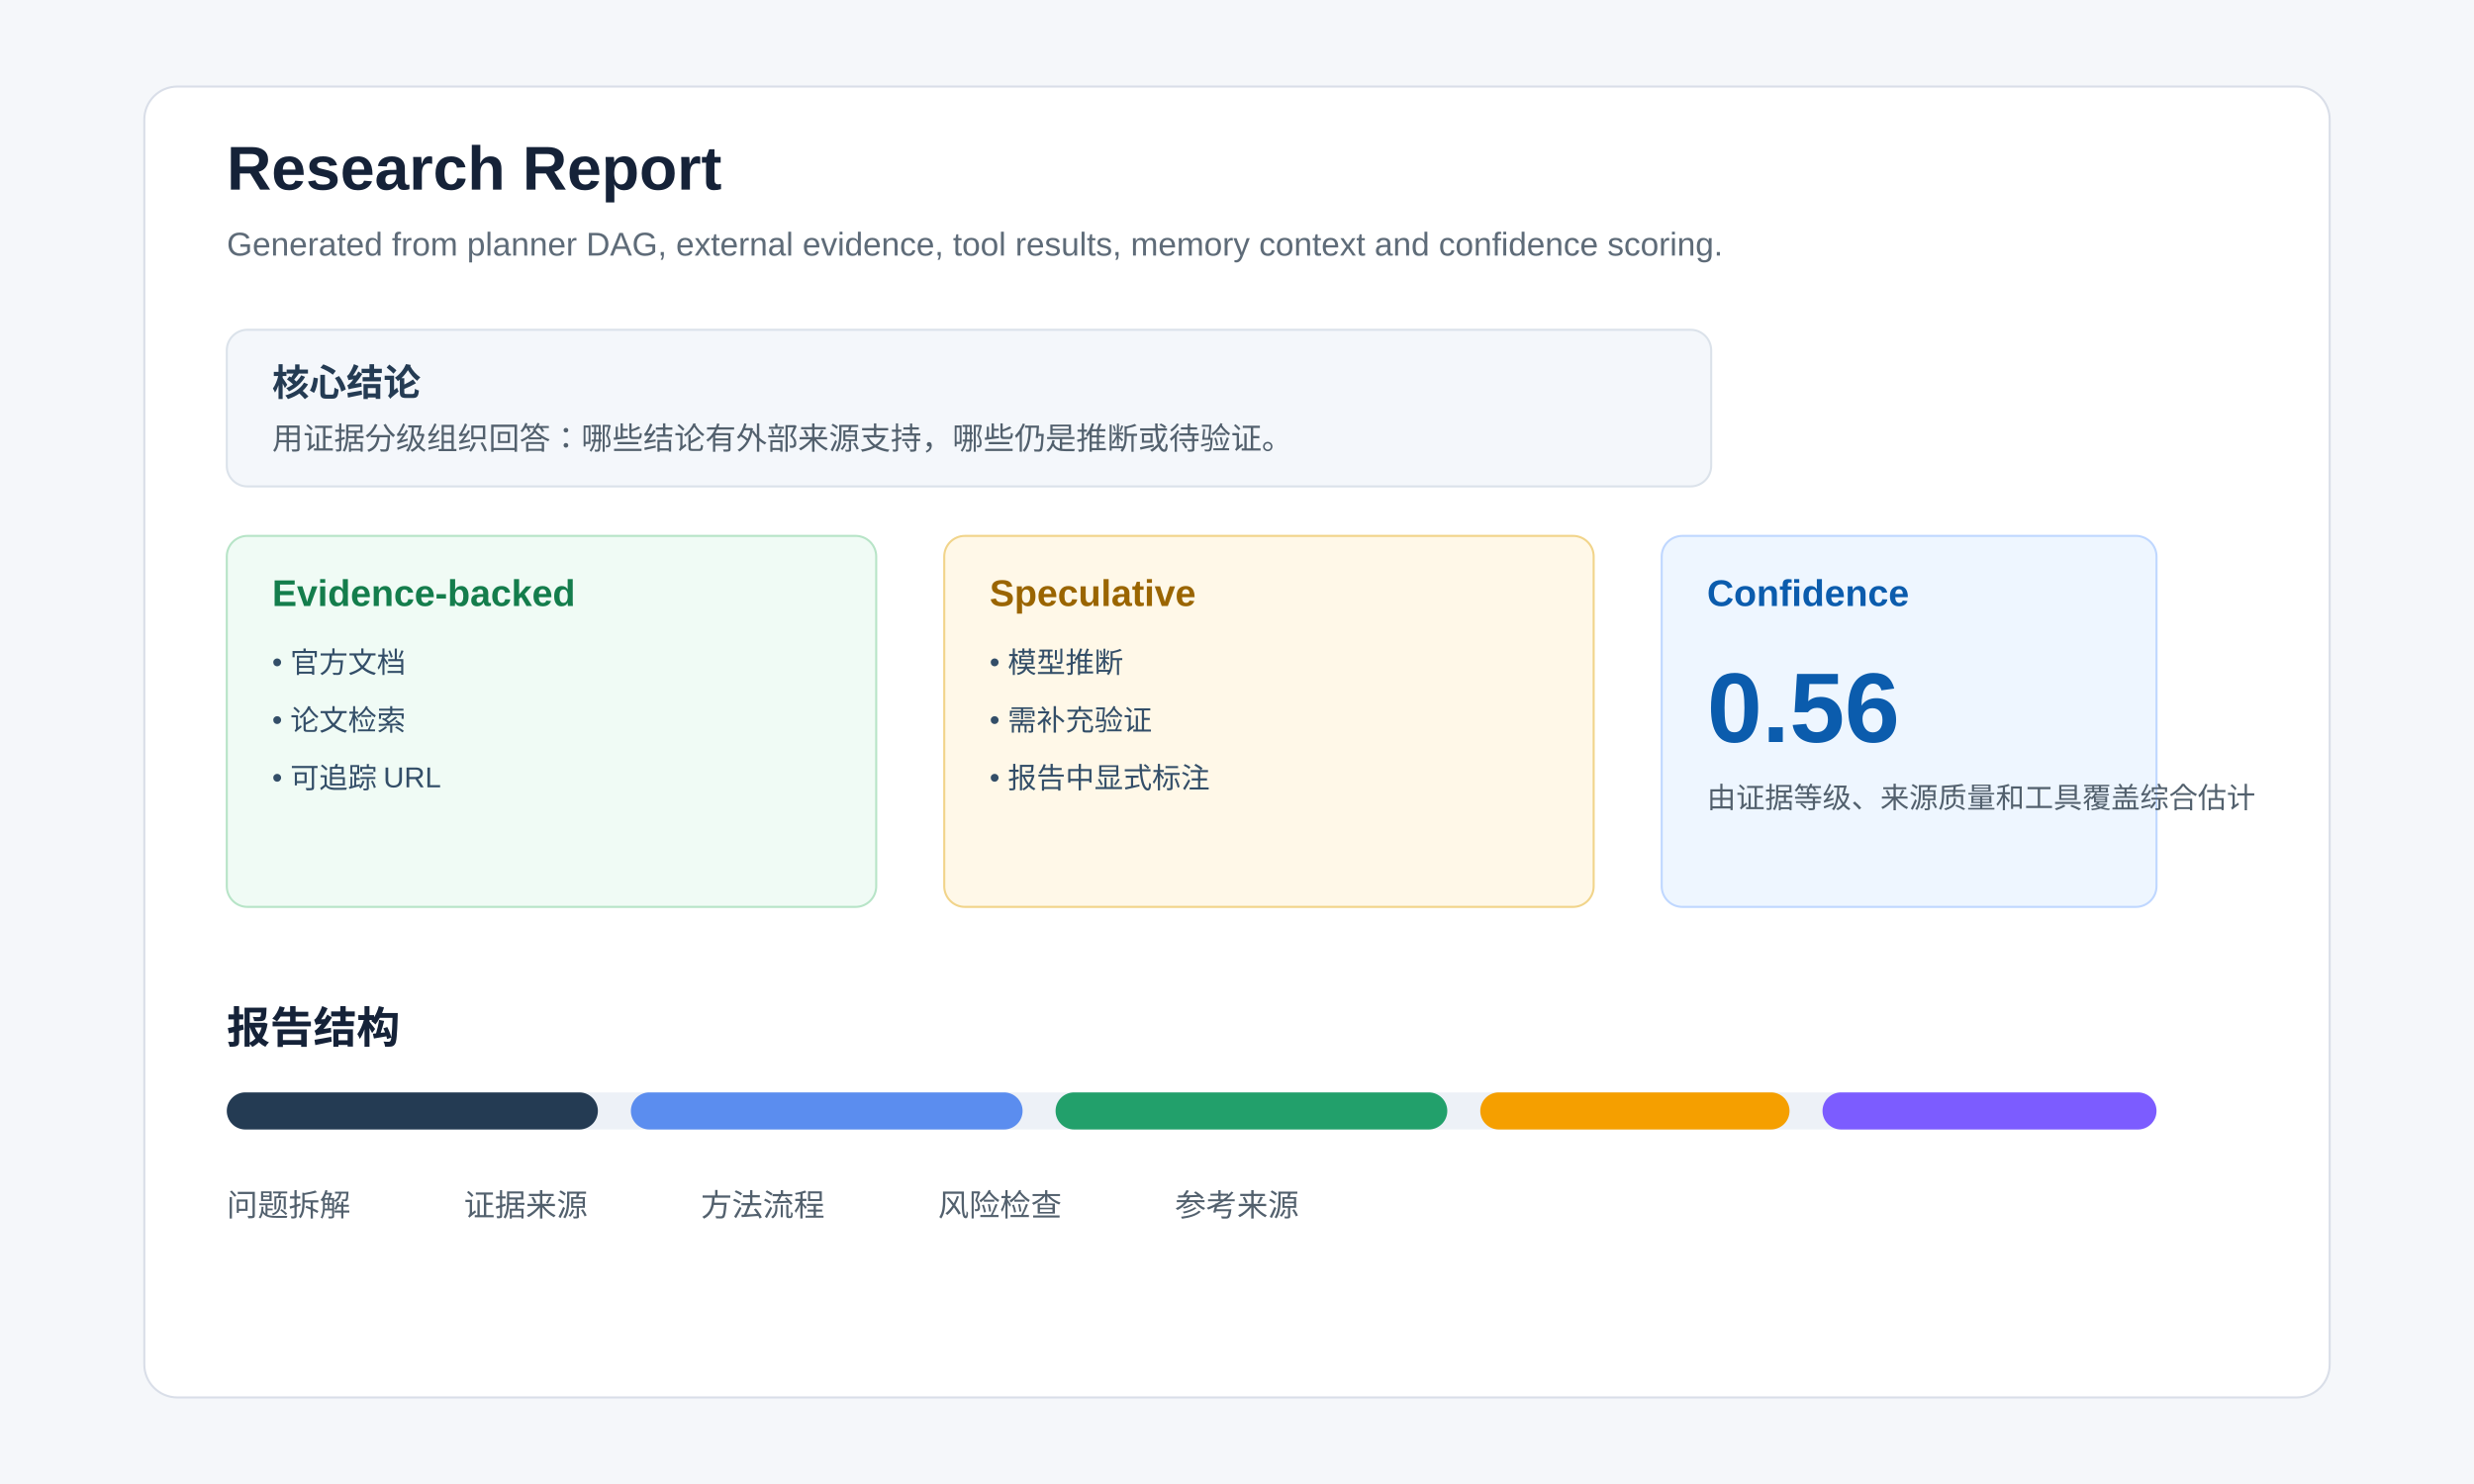
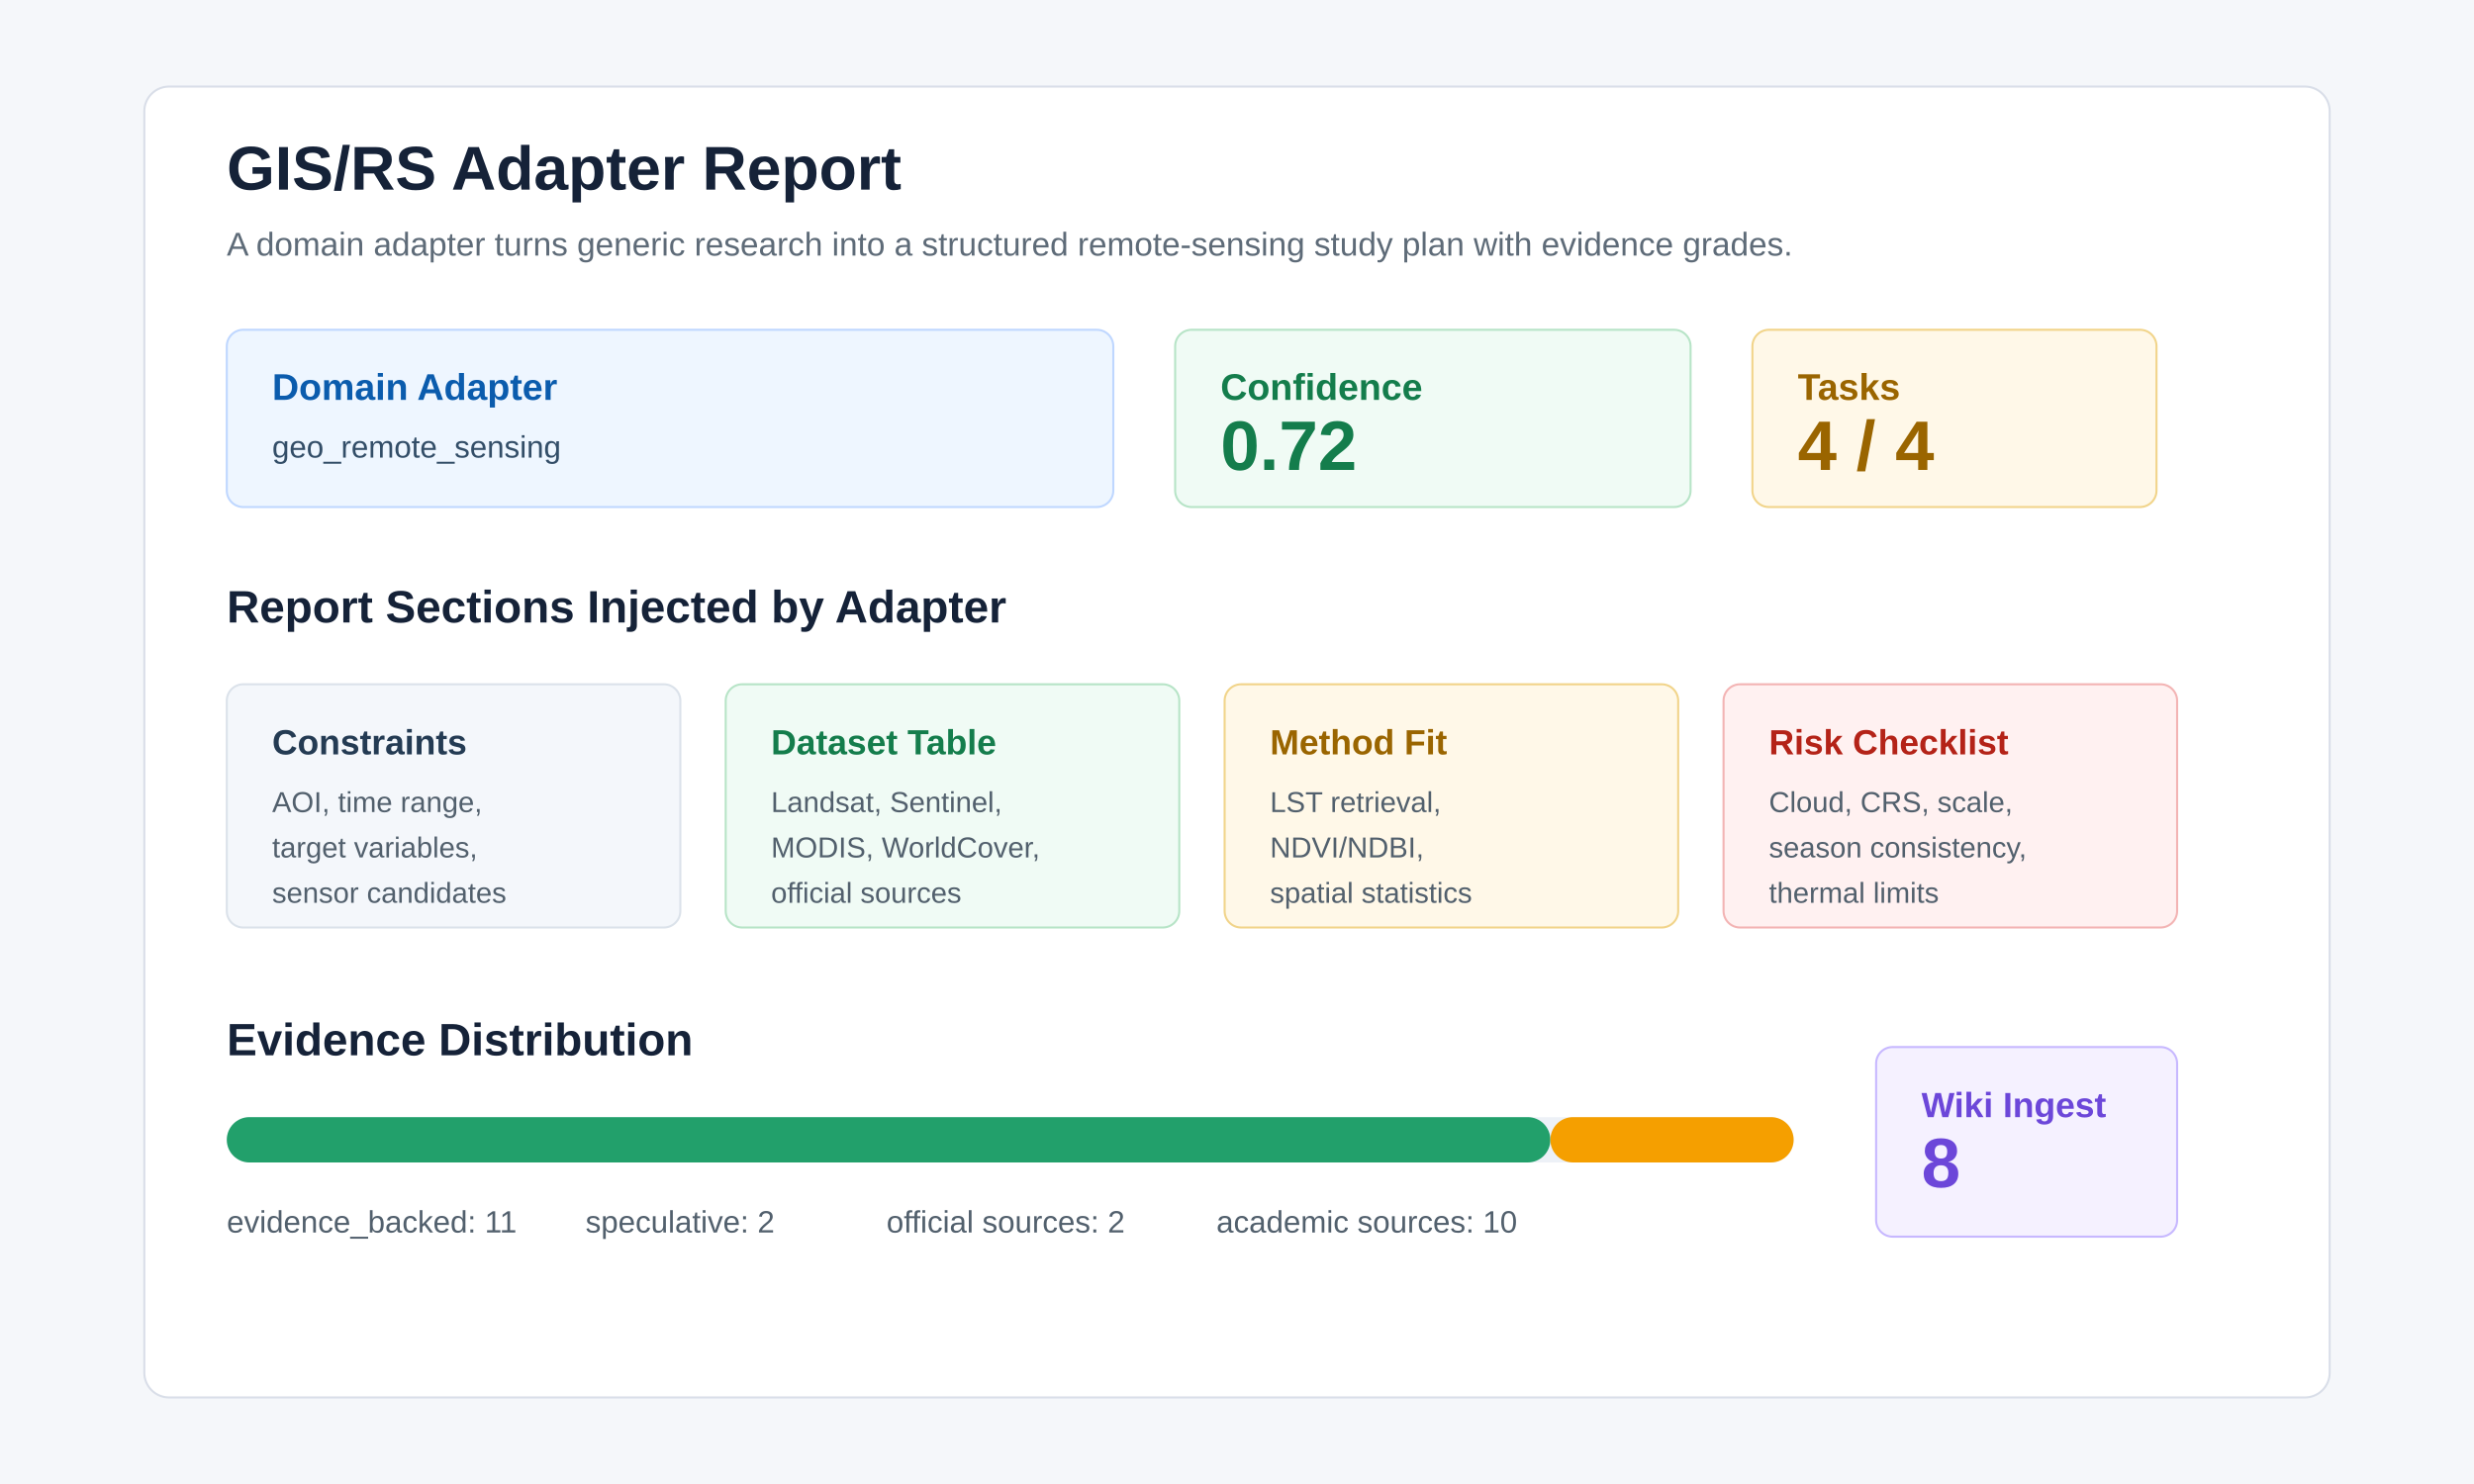
- <svg xmlns="http://www.w3.org/2000/svg" width="1200" height="720" viewBox="0 0 1200 720" role="img" aria-label="Research report preview">
+ <svg xmlns="http://www.w3.org/2000/svg" width="1200" height="720" viewBox="0 0 1200 720" role="img" aria-label="DomainResearch report preview">
  <rect width="1200" height="720" fill="#f5f7fa" />
-   <rect x="70" y="42" width="1060" height="636" rx="16" fill="#ffffff" stroke="#d9dee8" />
-   <text x="110" y="92" font-family="Segoe UI, Arial, sans-serif" font-size="30" font-weight="700" fill="#152238">Research Report</text>
-   <text x="110" y="124" font-family="Segoe UI, Arial, sans-serif" font-size="16" fill="#5e6b78">Generated from planner DAG, external evidence, tool results, memory context and confidence scoring.</text>
-   <rect x="110" y="160" width="720" height="76" rx="10" fill="#f4f7fb" stroke="#dbe2ea" />
-   <text x="132" y="192" font-family="Segoe UI, Arial, sans-serif" font-size="18" font-weight="700" fill="#243b53">核心结论</text>
-   <text x="132" y="218" font-family="Segoe UI, Arial, sans-serif" font-size="15" fill="#52606d">用证据分级组织回答：哪些结论有外部来源支持，哪些仍是推断或待验证。</text>
-   <rect x="110" y="260" width="315" height="180" rx="10" fill="#f0fbf5" stroke="#b7e4c7" />
-   <text x="132" y="294" font-family="Segoe UI, Arial, sans-serif" font-size="18" font-weight="700" fill="#147d4c">Evidence-backed</text>
-   <text x="132" y="326" font-family="Segoe UI, Arial, sans-serif" font-size="14" fill="#334e68">• 官方文档</text>
-   <text x="132" y="354" font-family="Segoe UI, Arial, sans-serif" font-size="14" fill="#334e68">• 论文检索</text>
-   <text x="132" y="382" font-family="Segoe UI, Arial, sans-serif" font-size="14" fill="#334e68">• 可追踪 URL</text>
-   <rect x="458" y="260" width="315" height="180" rx="10" fill="#fff8e8" stroke="#f1d48a" />
-   <text x="480" y="294" font-family="Segoe UI, Arial, sans-serif" font-size="18" font-weight="700" fill="#9a6500">Speculative</text>
-   <text x="480" y="326" font-family="Segoe UI, Arial, sans-serif" font-size="14" fill="#334e68">• 模型推断</text>
-   <text x="480" y="354" font-family="Segoe UI, Arial, sans-serif" font-size="14" fill="#334e68">• 需补充验证</text>
-   <text x="480" y="382" font-family="Segoe UI, Arial, sans-serif" font-size="14" fill="#334e68">• 报告中显式标注</text>
-   <rect x="806" y="260" width="240" height="180" rx="10" fill="#eef6ff" stroke="#bfd7ff" />
-   <text x="828" y="294" font-family="Segoe UI, Arial, sans-serif" font-size="18" font-weight="700" fill="#0b5cad">Confidence</text>
-   <text x="828" y="360" font-family="Segoe UI, Arial, sans-serif" font-size="48" font-weight="700" fill="#0b5cad">0.56</text>
-   <text x="828" y="392" font-family="Segoe UI, Arial, sans-serif" font-size="14" fill="#52606d">由证据等级、来源质量和工具覆盖综合估计</text>
-   <text x="110" y="506" font-family="Segoe UI, Arial, sans-serif" font-size="21" font-weight="700" fill="#152238">报告结构</text>
-   <rect x="110" y="530" width="936" height="18" rx="9" fill="#edf1f7" />
-   <rect x="110" y="530" width="180" height="18" rx="9" fill="#243b53" />
-   <rect x="306" y="530" width="190" height="18" rx="9" fill="#5b8def" />
-   <rect x="512" y="530" width="190" height="18" rx="9" fill="#22a06b" />
-   <rect x="718" y="530" width="150" height="18" rx="9" fill="#f59f00" />
-   <rect x="884" y="530" width="162" height="18" rx="9" fill="#7c5cff" />
-   <text x="110" y="590" font-family="Segoe UI, Arial, sans-serif" font-size="15" fill="#52606d">问题拆解</text>
-   <text x="225" y="590" font-family="Segoe UI, Arial, sans-serif" font-size="15" fill="#52606d">证据来源</text>
-   <text x="340" y="590" font-family="Segoe UI, Arial, sans-serif" font-size="15" fill="#52606d">方法流程</text>
-   <text x="455" y="590" font-family="Segoe UI, Arial, sans-serif" font-size="15" fill="#52606d">风险检查</text>
-   <text x="570" y="590" font-family="Segoe UI, Arial, sans-serif" font-size="15" fill="#52606d">参考来源</text>
+   <rect x="70" y="42" width="1060" height="636" rx="12" fill="#ffffff" stroke="#d9dee8" />
+   <text x="110" y="92" font-family="Segoe UI, Arial, sans-serif" font-size="30" font-weight="700" fill="#152238">GIS/RS Adapter Report</text>
+   <text x="110" y="124" font-family="Segoe UI, Arial, sans-serif" font-size="16" fill="#5e6b78">A domain adapter turns generic research into a structured remote-sensing study plan with evidence grades.</text>
+   <rect x="110" y="160" width="430" height="86" rx="8" fill="#eef6ff" stroke="#bfd7ff" />
+   <text x="132" y="194" font-family="Segoe UI, Arial, sans-serif" font-size="18" font-weight="700" fill="#0b5cad">Domain Adapter</text>
+   <text x="132" y="222" font-family="Segoe UI, Arial, sans-serif" font-size="15" fill="#334e68">geo_remote_sensing</text>
+   <rect x="570" y="160" width="250" height="86" rx="8" fill="#f0fbf5" stroke="#b7e4c7" />
+   <text x="592" y="194" font-family="Segoe UI, Arial, sans-serif" font-size="18" font-weight="700" fill="#147d4c">Confidence</text>
+   <text x="592" y="228" font-family="Segoe UI, Arial, sans-serif" font-size="34" font-weight="700" fill="#147d4c">0.72</text>
+   <rect x="850" y="160" width="196" height="86" rx="8" fill="#fff8e8" stroke="#f1d48a" />
+   <text x="872" y="194" font-family="Segoe UI, Arial, sans-serif" font-size="18" font-weight="700" fill="#9a6500">Tasks</text>
+   <text x="872" y="228" font-family="Segoe UI, Arial, sans-serif" font-size="34" font-weight="700" fill="#9a6500">4 / 4</text>
+   <text x="110" y="302" font-family="Segoe UI, Arial, sans-serif" font-size="22" font-weight="700" fill="#152238">Report Sections Injected by Adapter</text>
+   <rect x="110" y="332" width="220" height="118" rx="8" fill="#f4f7fb" stroke="#dbe2ea" />
+   <text x="132" y="366" font-family="Segoe UI, Arial, sans-serif" font-size="17" font-weight="700" fill="#243b53">Constraints</text>
+   <text x="132" y="394" font-family="Segoe UI, Arial, sans-serif" font-size="14" fill="#52606d">AOI, time range,</text>
+   <text x="132" y="416" font-family="Segoe UI, Arial, sans-serif" font-size="14" fill="#52606d">target variables,</text>
+   <text x="132" y="438" font-family="Segoe UI, Arial, sans-serif" font-size="14" fill="#52606d">sensor candidates</text>
+   <rect x="352" y="332" width="220" height="118" rx="8" fill="#f0fbf5" stroke="#b7e4c7" />
+   <text x="374" y="366" font-family="Segoe UI, Arial, sans-serif" font-size="17" font-weight="700" fill="#147d4c">Dataset Table</text>
+   <text x="374" y="394" font-family="Segoe UI, Arial, sans-serif" font-size="14" fill="#52606d">Landsat, Sentinel,</text>
+   <text x="374" y="416" font-family="Segoe UI, Arial, sans-serif" font-size="14" fill="#52606d">MODIS, WorldCover,</text>
+   <text x="374" y="438" font-family="Segoe UI, Arial, sans-serif" font-size="14" fill="#52606d">official sources</text>
+   <rect x="594" y="332" width="220" height="118" rx="8" fill="#fff8e8" stroke="#f1d48a" />
+   <text x="616" y="366" font-family="Segoe UI, Arial, sans-serif" font-size="17" font-weight="700" fill="#9a6500">Method Fit</text>
+   <text x="616" y="394" font-family="Segoe UI, Arial, sans-serif" font-size="14" fill="#52606d">LST retrieval,</text>
+   <text x="616" y="416" font-family="Segoe UI, Arial, sans-serif" font-size="14" fill="#52606d">NDVI/NDBI,</text>
+   <text x="616" y="438" font-family="Segoe UI, Arial, sans-serif" font-size="14" fill="#52606d">spatial statistics</text>
+   <rect x="836" y="332" width="220" height="118" rx="8" fill="#fff1f1" stroke="#f3b4b4" />
+   <text x="858" y="366" font-family="Segoe UI, Arial, sans-serif" font-size="17" font-weight="700" fill="#b42318">Risk Checklist</text>
+   <text x="858" y="394" font-family="Segoe UI, Arial, sans-serif" font-size="14" fill="#52606d">Cloud, CRS, scale,</text>
+   <text x="858" y="416" font-family="Segoe UI, Arial, sans-serif" font-size="14" fill="#52606d">season consistency,</text>
+   <text x="858" y="438" font-family="Segoe UI, Arial, sans-serif" font-size="14" fill="#52606d">thermal limits</text>
+   <text x="110" y="512" font-family="Segoe UI, Arial, sans-serif" font-size="22" font-weight="700" fill="#152238">Evidence Distribution</text>
+   <rect x="110" y="542" width="760" height="22" rx="11" fill="#edf1f7" />
+   <rect x="110" y="542" width="642" height="22" rx="11" fill="#22a06b" />
+   <rect x="752" y="542" width="118" height="22" rx="11" fill="#f59f00" />
+   <text x="110" y="598" font-family="Segoe UI, Arial, sans-serif" font-size="15" fill="#52606d">evidence_backed: 11</text>
+   <text x="284" y="598" font-family="Segoe UI, Arial, sans-serif" font-size="15" fill="#52606d">speculative: 2</text>
+   <text x="430" y="598" font-family="Segoe UI, Arial, sans-serif" font-size="15" fill="#52606d">official sources: 2</text>
+   <text x="590" y="598" font-family="Segoe UI, Arial, sans-serif" font-size="15" fill="#52606d">academic sources: 10</text>
+   <rect x="910" y="508" width="146" height="92" rx="8" fill="#f5f1ff" stroke="#c7b8ff" />
+   <text x="932" y="542" font-family="Segoe UI, Arial, sans-serif" font-size="17" font-weight="700" fill="#6c47d9">Wiki Ingest</text>
+   <text x="932" y="576" font-family="Segoe UI, Arial, sans-serif" font-size="34" font-weight="700" fill="#6c47d9">8</text>
</svg>
